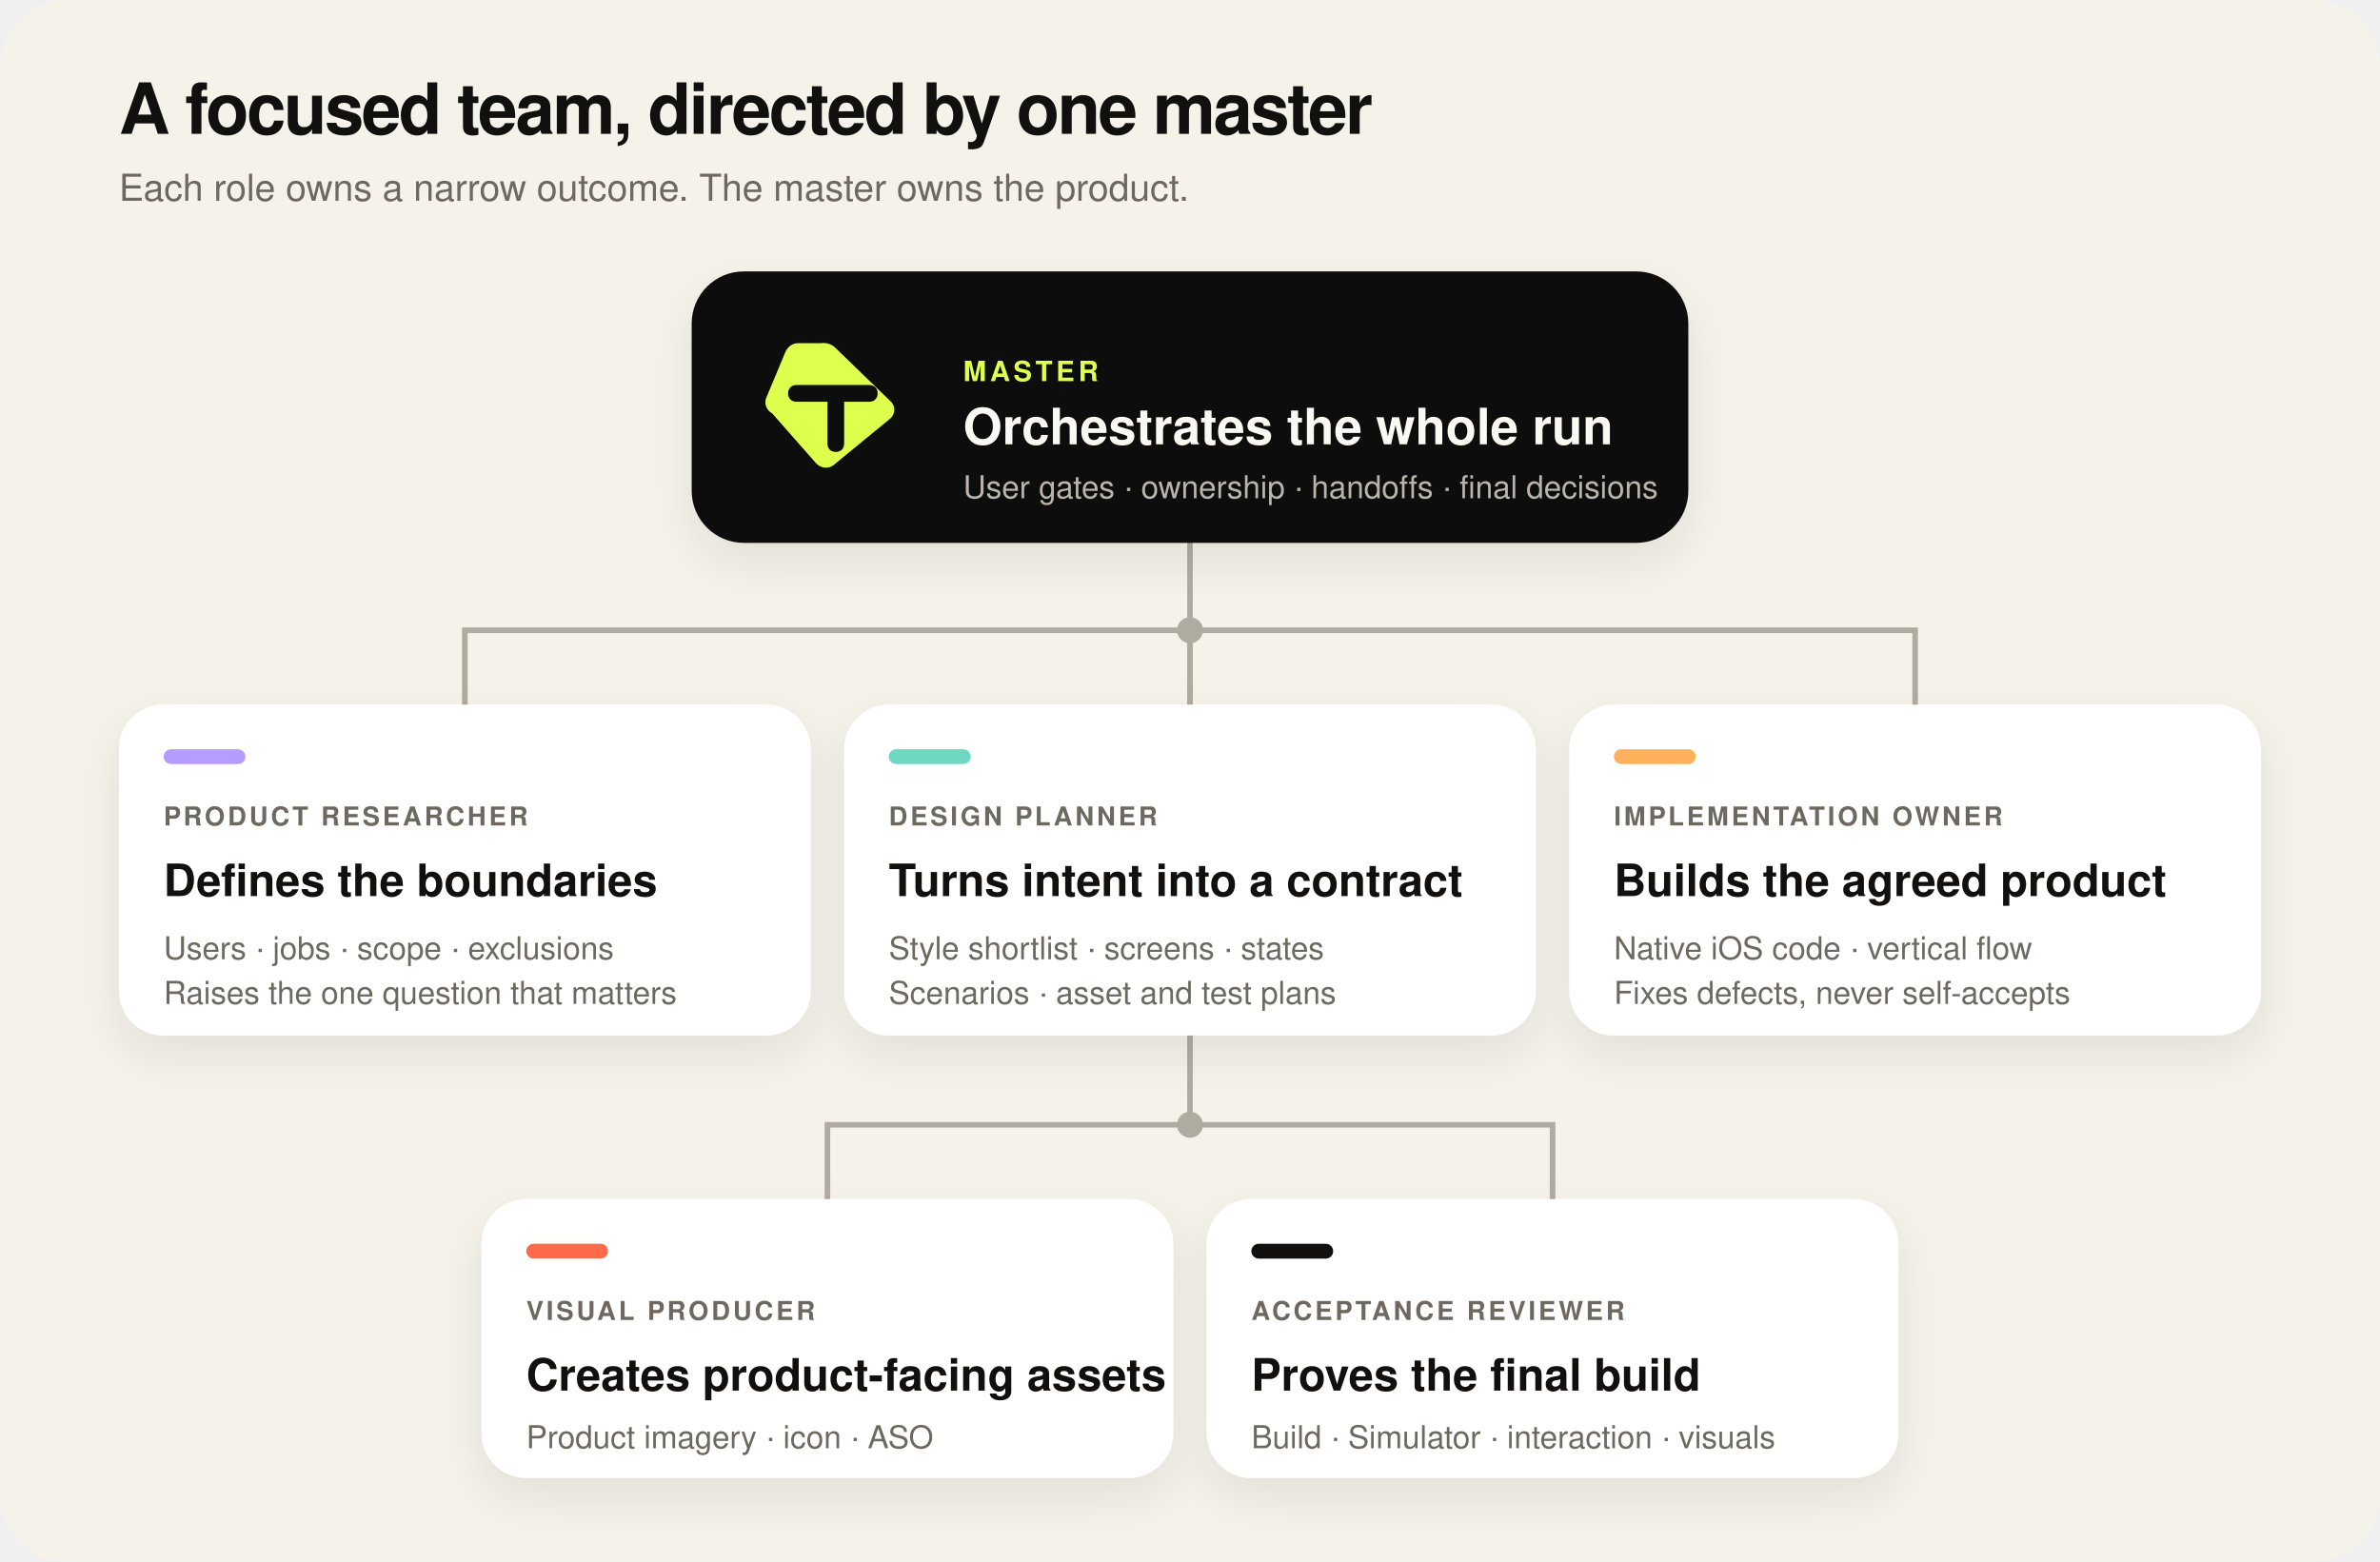
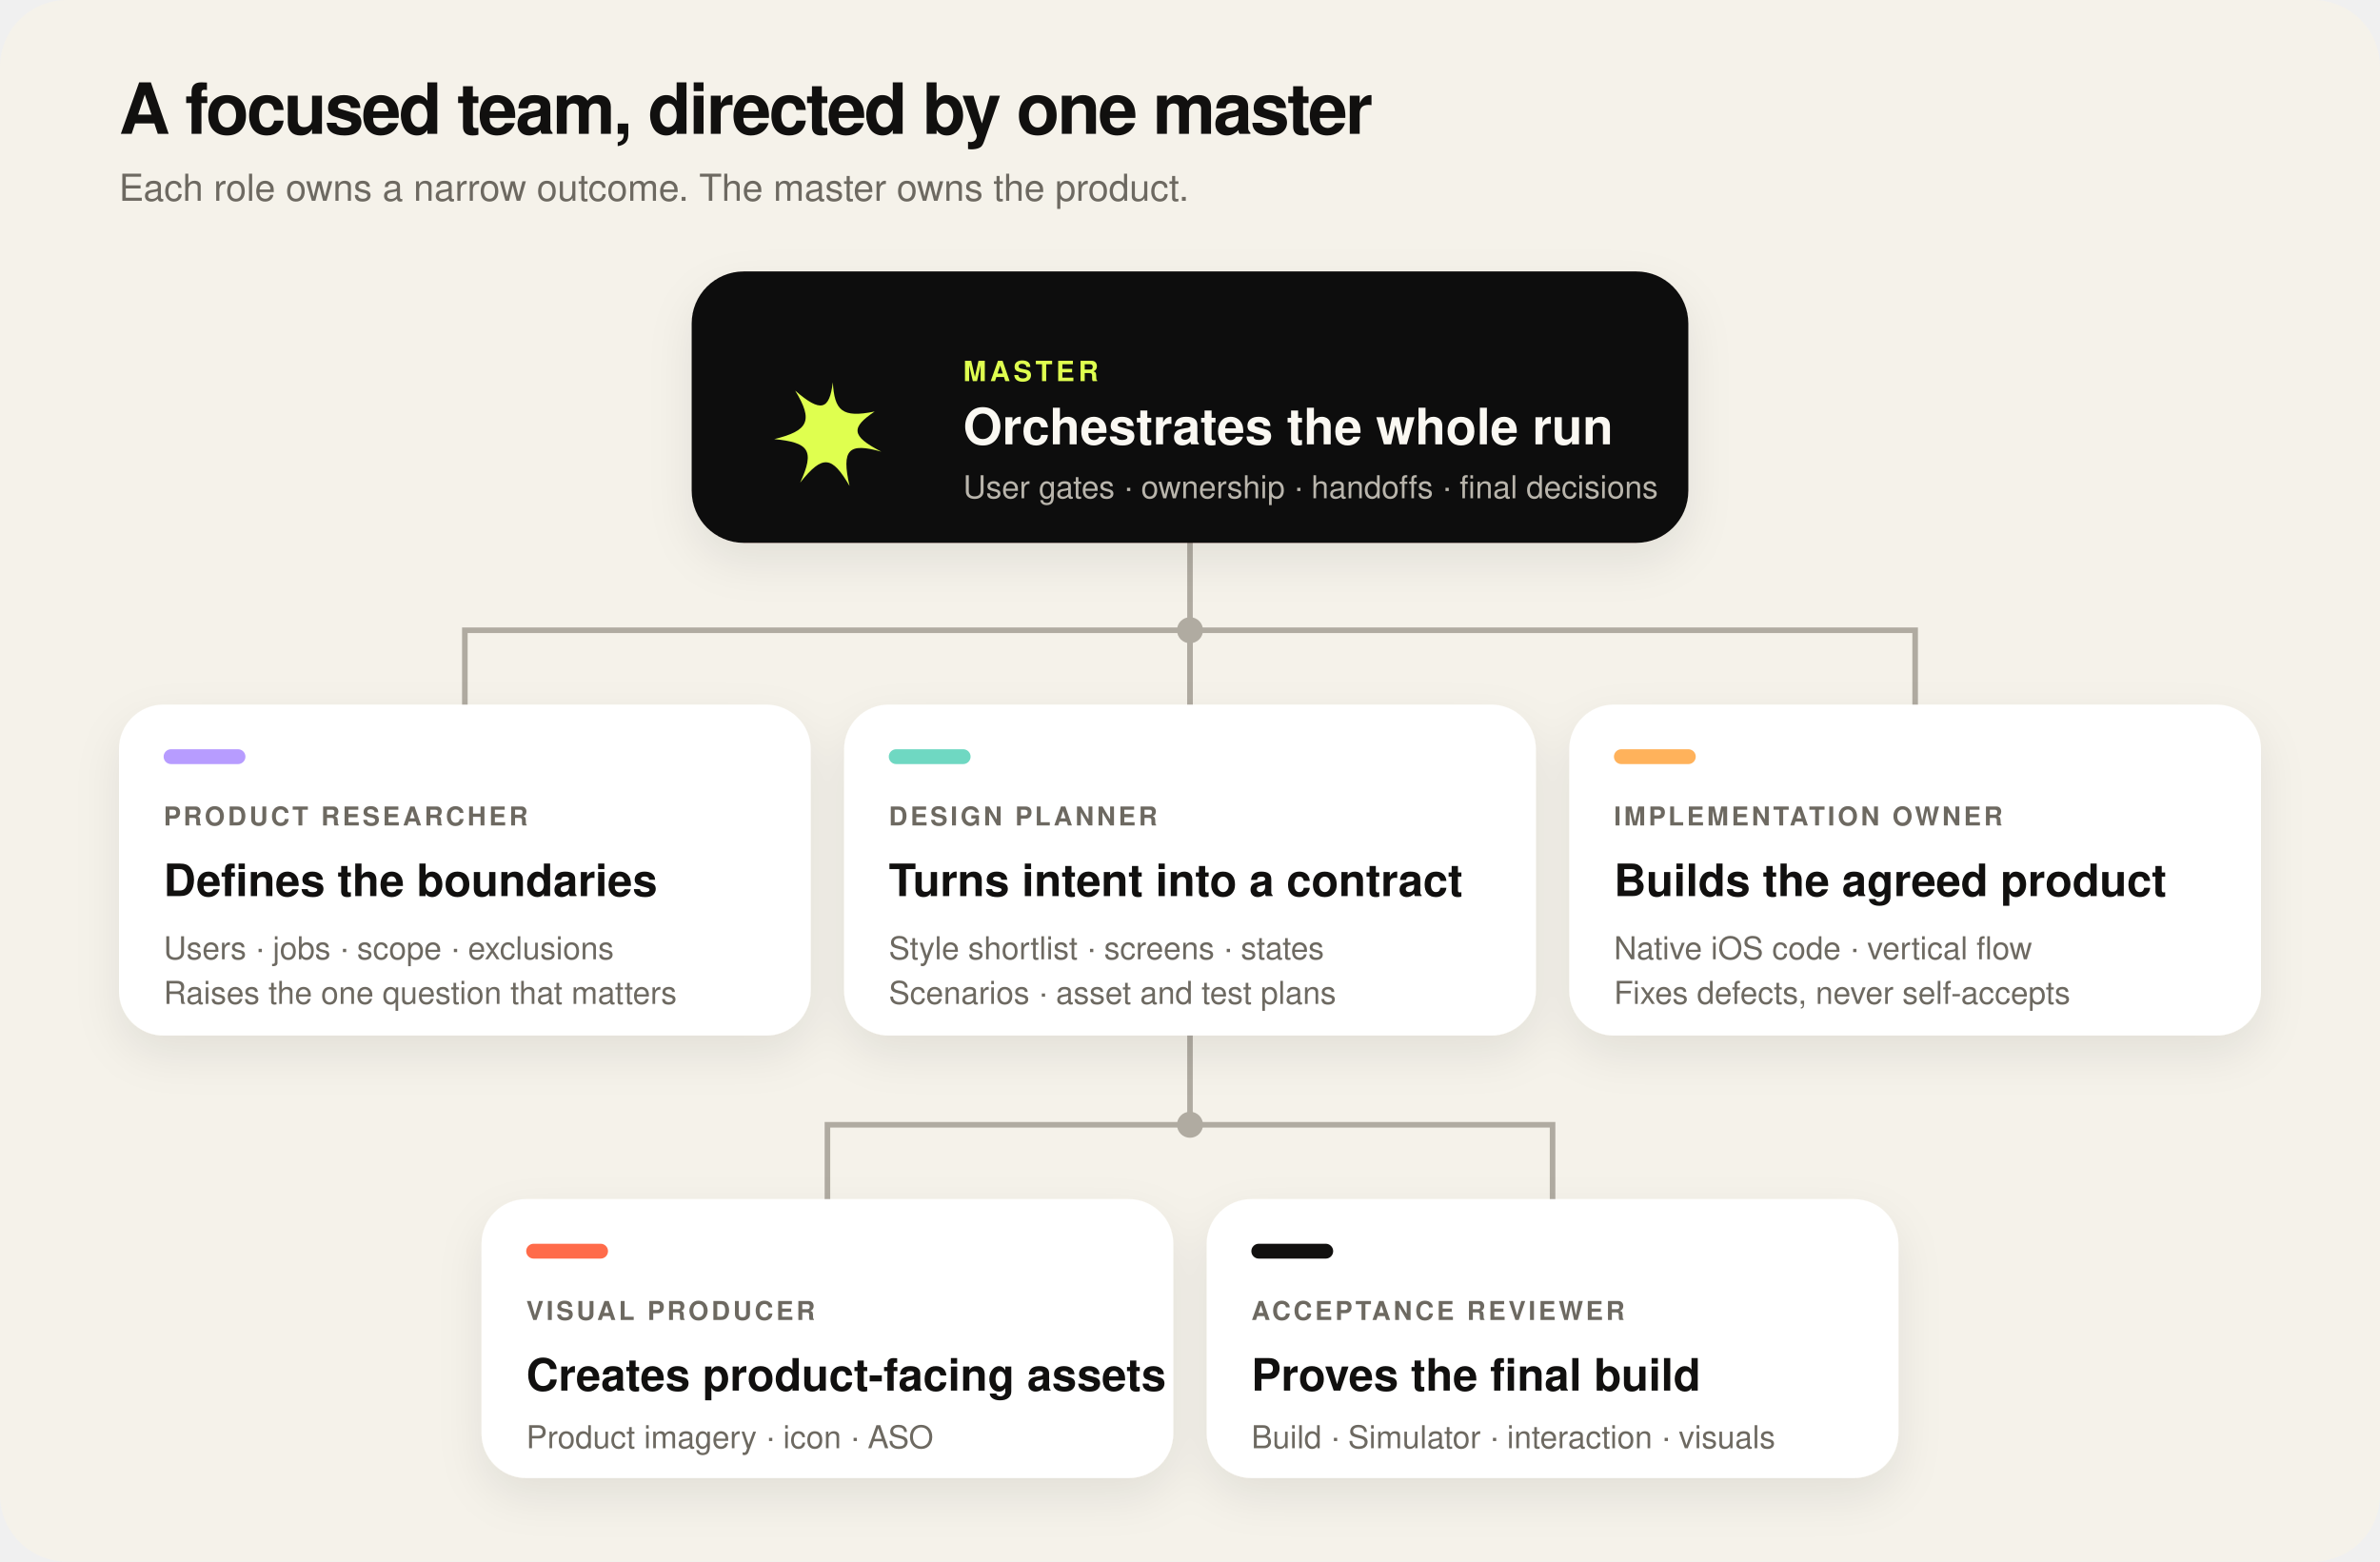
<svg xmlns="http://www.w3.org/2000/svg" width="1280" height="840" viewBox="0 0 1280 840" role="img" aria-labelledby="title desc">
  <defs>
    <filter id="shadow" x="-20%" y="-20%" width="140%" height="150%">
      <feDropShadow dx="0" dy="10" stdDeviation="12" flood-color="#000000" flood-opacity="0.08" />
    </filter>
  </defs>
  <rect width="1280" height="840" rx="36" fill="#F5F2EA" />
  <g font-family="-apple-system, BlinkMacSystemFont, 'Segoe UI', Helvetica, Arial, sans-serif">
    <text x="64" y="72" fill="#11100F" font-size="38" font-weight="760" letter-spacing="-1.2">A focused team, directed by one master</text>
    <text x="64" y="108" fill="#6D6961" font-size="20">Each role owns a narrow outcome. The master owns the product.</text>
    <g fill="none" stroke="#B0ABA1" stroke-width="3" stroke-linecap="round">
      <path d="M640 292V339H250V379" />
      <path d="M640 339H640V379" />
      <path d="M640 339H1030V379" />
      <path d="M640 339V605H445V645" />
      <path d="M640 605H835V645" />
    </g>
    <g fill="#B0ABA1">
      <circle cx="640" cy="339" r="7" />
      <circle cx="640" cy="605" r="7" />
    </g>
    <g filter="url(#shadow)">
      <rect x="372" y="146" width="536" height="146" rx="28" fill="#11100F" />
      <rect x="64" y="379" width="372" height="178" rx="24" fill="#FFFFFF" />
      <rect x="454" y="379" width="372" height="178" rx="24" fill="#FFFFFF" />
      <rect x="844" y="379" width="372" height="178" rx="24" fill="#FFFFFF" />
      <rect x="259" y="645" width="372" height="150" rx="24" fill="#FFFFFF" />
      <rect x="649" y="645" width="372" height="150" rx="24" fill="#FFFFFF" />
    </g>
-     <path transform="translate(409 181) scale(.45)" fill="#DFFF4F" fill-rule="evenodd" d="M45 8C38 8 33 12 30 18L7 73C4 80 7 88 14 92L66 151C71 157 80 159 87 154L154 99C161 94 162 84 156 78L90 14C85 9 79 7 72 8H45ZM43 58H130C136 58 140 62 140 68C140 74 136 78 130 78H100V128C100 134 96 138 90 138C84 138 80 134 80 128V78H43C37 78 33 74 33 68C33 62 37 58 43 58Z" />
+     <path transform="translate(411 202) scale(.45)" fill="#DFFF4F" d="M82 8C84 42 93 51 132 43C104 62 103 72 140 91C101 80 92 88 102 132C81 96 70 94 43 128C61 89 53 80 12 76C53 66 59 54 37 18C68 45 78 41 82 8Z" />
    <text x="518" y="205" fill="#DFFF4F" font-size="15" font-weight="760" letter-spacing="2">MASTER</text>
    <text x="518" y="239" fill="#FAF8F2" font-size="27" font-weight="740">Orchestrates the whole run</text>
    <text x="518" y="268" fill="#B9B5AC" font-size="17">User gates · ownership · handoffs · final decisions</text>
    <g font-size="14" font-weight="760" letter-spacing="1.5">
      <rect x="88" y="403" width="44" height="8" rx="4" fill="#B79CFF" />
      <text x="88" y="444" fill="#6D6961">PRODUCT RESEARCHER</text>
      <rect x="478" y="403" width="44" height="8" rx="4" fill="#6FD8C2" />
      <text x="478" y="444" fill="#6D6961">DESIGN PLANNER</text>
      <rect x="868" y="403" width="44" height="8" rx="4" fill="#FFB25B" />
      <text x="868" y="444" fill="#6D6961">IMPLEMENTATION OWNER</text>
      <rect x="283" y="669" width="44" height="8" rx="4" fill="#FF6B4A" />
      <text x="283" y="710" fill="#6D6961">VISUAL PRODUCER</text>
      <rect x="673" y="669" width="44" height="8" rx="4" fill="#11100F" />
      <text x="673" y="710" fill="#6D6961">ACCEPTANCE REVIEWER</text>
    </g>
    <g fill="#11100F" font-size="24" font-weight="735">
      <text x="88" y="482">Defines the boundaries</text>
      <text x="478" y="482">Turns intent into a contract</text>
      <text x="868" y="482">Builds the agreed product</text>
      <text x="283" y="748">Creates product-facing assets</text>
      <text x="673" y="748">Proves the final build</text>
    </g>
    <g fill="#6D6961" font-size="17">
      <text x="88" y="516">Users · jobs · scope · exclusions</text>
      <text x="88" y="540">Raises the one question that matters</text>
      <text x="478" y="516">Style shortlist · screens · states</text>
      <text x="478" y="540">Scenarios · asset and test plans</text>
      <text x="868" y="516">Native iOS code · vertical flow</text>
      <text x="868" y="540">Fixes defects, never self-accepts</text>
      <text x="283" y="779">Product imagery · icon · ASO</text>
      <text x="673" y="779">Build · Simulator · interaction · visuals</text>
    </g>
  </g>
</svg>
